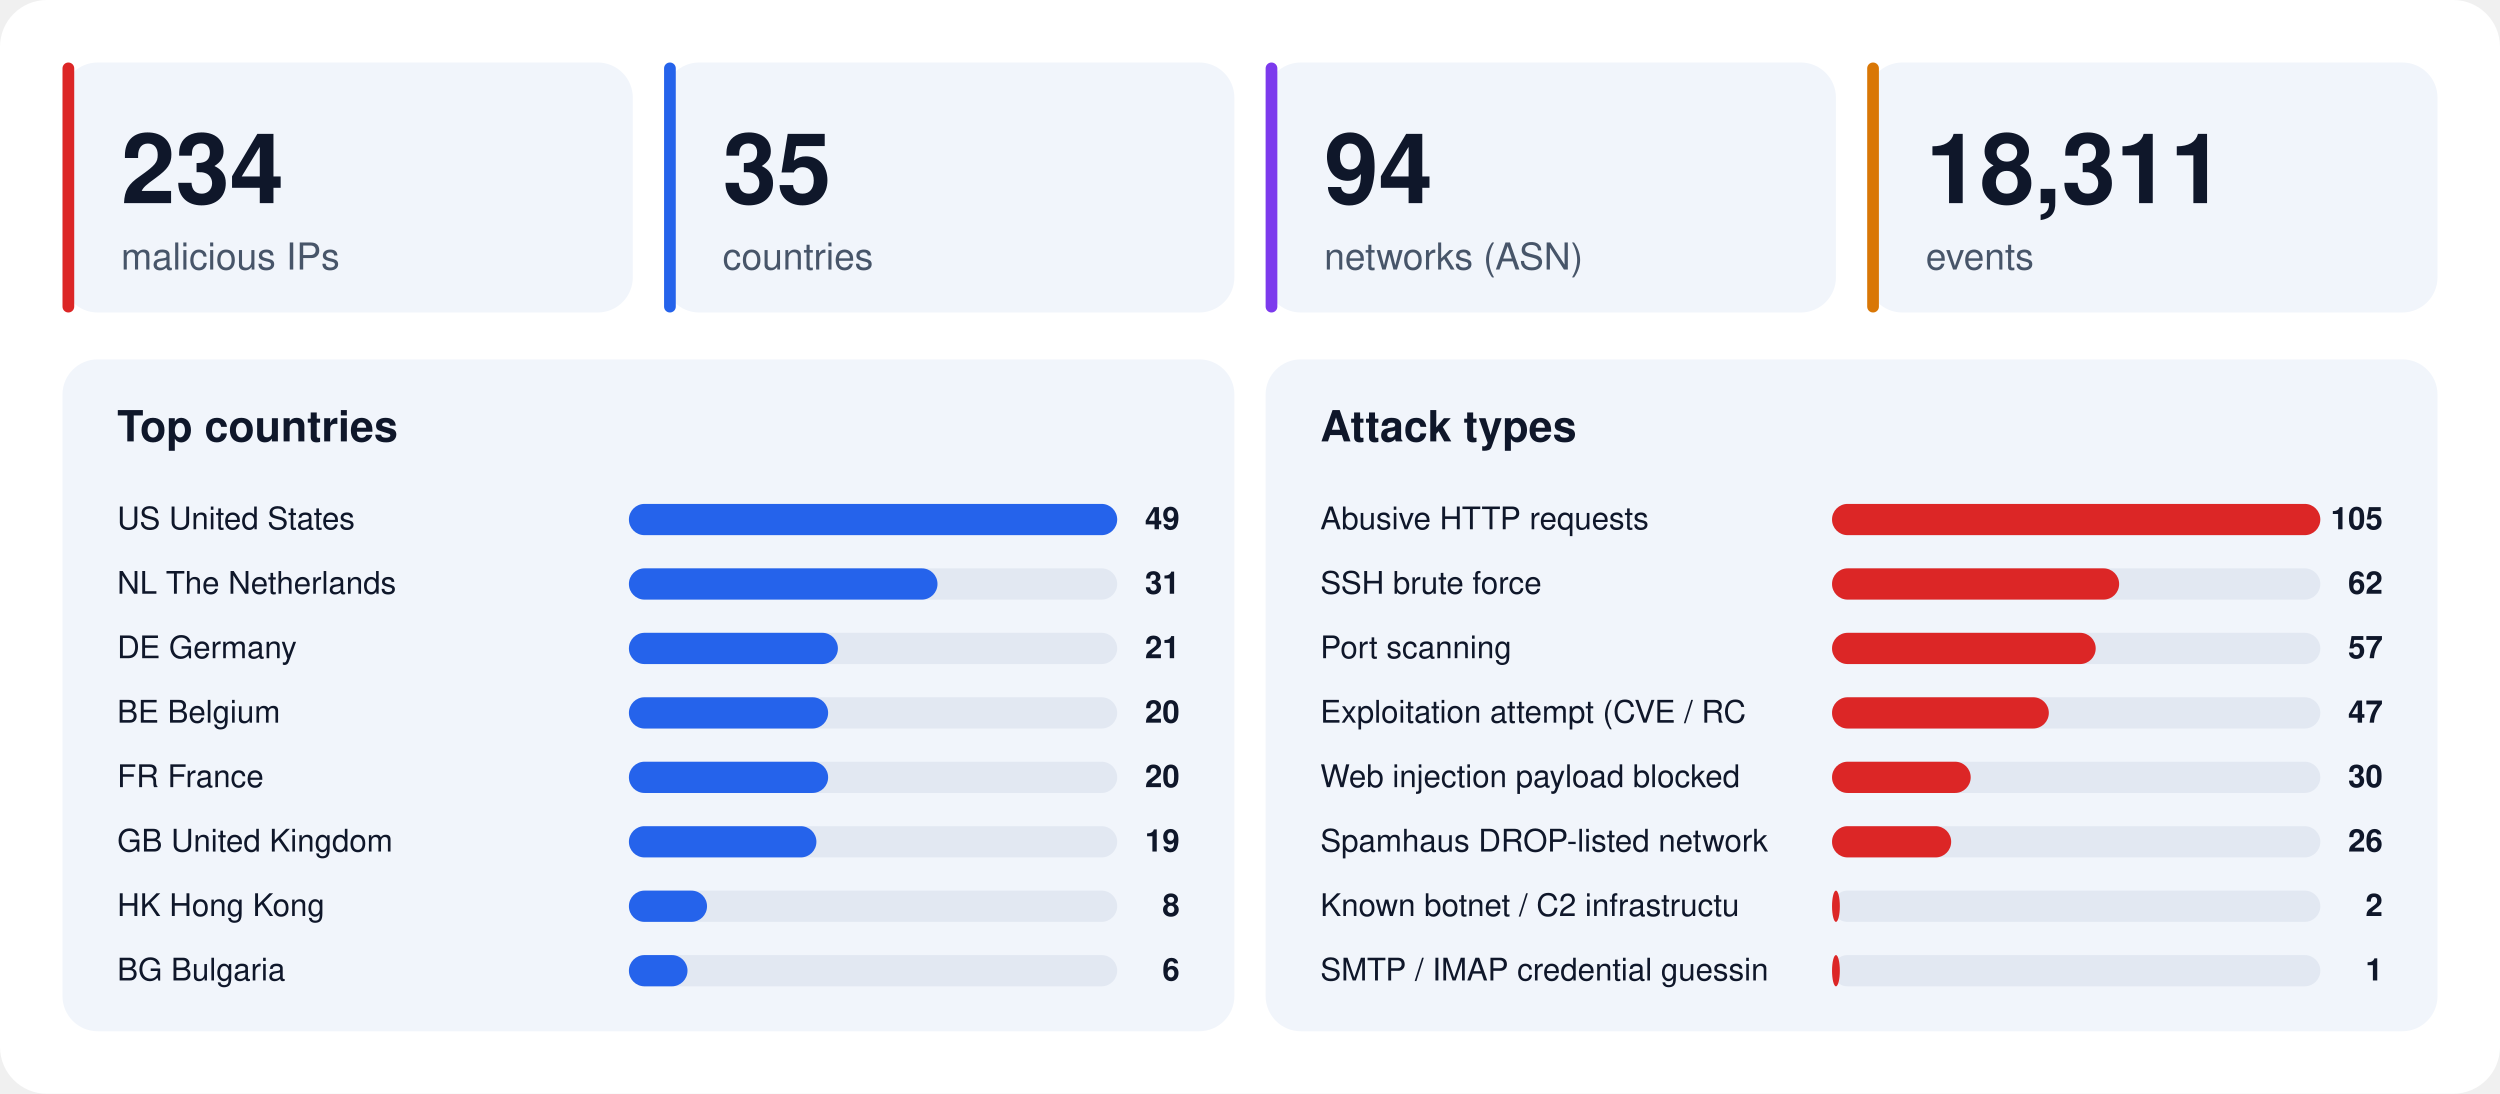
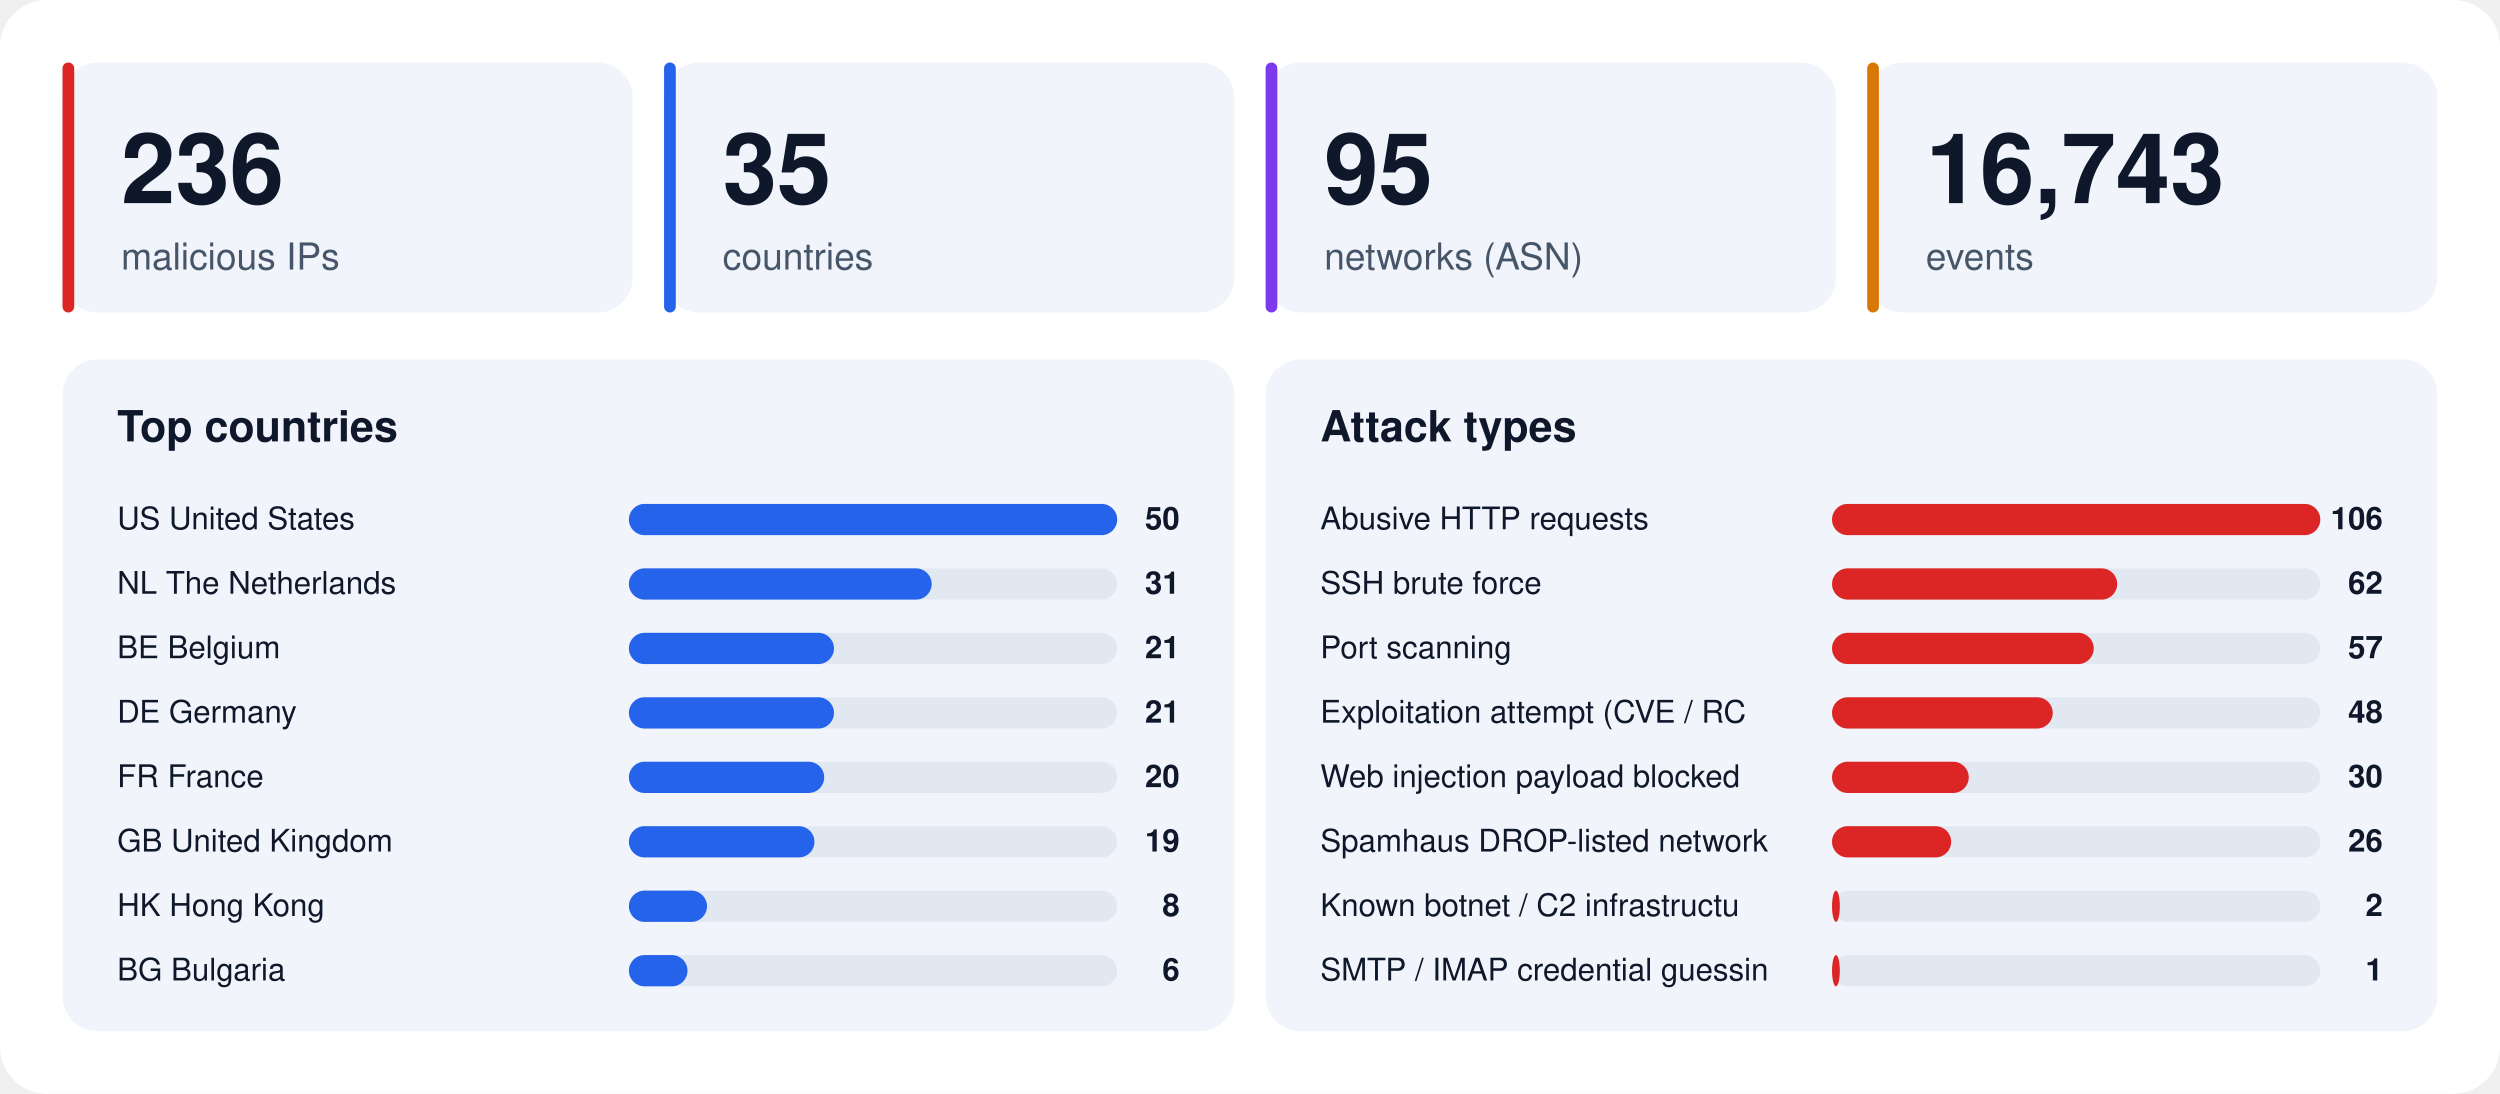
<svg xmlns="http://www.w3.org/2000/svg" width="1280" height="560" viewBox="0 0 1280 560" font-family="-apple-system,BlinkMacSystemFont,'Segoe UI',Helvetica,Arial,sans-serif">
  <rect width="1280" height="560" rx="24" fill="#ffffff" />
  <rect x="32" y="32" width="292" height="128" rx="18" fill="#f1f5fb" />
  <rect x="32" y="32" width="6" height="128" rx="3" fill="#dc2626" />
-   <text x="62" y="104" font-size="50" font-weight="800" fill="#0f172a">234</text>
+   <text x="62" y="104" font-size="50" font-weight="800" fill="#0f172a">236</text>
  <text x="62" y="138" font-size="19" fill="#475569">malicious IPs</text>
  <rect x="340" y="32" width="292" height="128" rx="18" fill="#f1f5fb" />
  <rect x="340" y="32" width="6" height="128" rx="3" fill="#2563eb" />
  <text x="370" y="104" font-size="50" font-weight="800" fill="#0f172a">35</text>
  <text x="370" y="138" font-size="19" fill="#475569">countries</text>
  <rect x="648" y="32" width="292" height="128" rx="18" fill="#f1f5fb" />
  <rect x="648" y="32" width="6" height="128" rx="3" fill="#7c3aed" />
-   <text x="678" y="104" font-size="50" font-weight="800" fill="#0f172a">94</text>
+   <text x="678" y="104" font-size="50" font-weight="800" fill="#0f172a">95</text>
  <text x="678" y="138" font-size="19" fill="#475569">networks (ASN)</text>
  <rect x="956" y="32" width="292" height="128" rx="18" fill="#f1f5fb" />
  <rect x="956" y="32" width="6" height="128" rx="3" fill="#d97706" />
-   <text x="986" y="104" font-size="50" font-weight="800" fill="#0f172a">18,311</text>
+   <text x="986" y="104" font-size="50" font-weight="800" fill="#0f172a">16,743</text>
  <text x="986" y="138" font-size="19" fill="#475569">events</text>
  <rect x="32" y="184" width="600" height="344" rx="18" fill="#f1f5fb" />
  <text x="60" y="226" font-size="22" font-weight="700" fill="#0f172a">Top countries</text>
  <text x="60" y="271" font-size="16" fill="#0f172a">US  United States</text>
  <rect x="322" y="258" width="250" height="16" rx="8" fill="#e2e8f2" />
  <rect x="322" y="258" width="250" height="16" rx="8" fill="#2563eb" />
-   <text x="604" y="271" font-size="16" font-weight="700" text-anchor="end" fill="#0f172a">49</text>
+   <text x="604" y="271" font-size="16" font-weight="700" text-anchor="end" fill="#0f172a">50</text>
  <text x="60" y="304" font-size="16" fill="#0f172a">NL  The Netherlands</text>
  <rect x="322" y="291" width="250" height="16" rx="8" fill="#e2e8f2" />
-   <rect x="322" y="291" width="158" height="16" rx="8" fill="#2563eb" />
+   <rect x="322" y="291" width="155" height="16" rx="8" fill="#2563eb" />
  <text x="604" y="304" font-size="16" font-weight="700" text-anchor="end" fill="#0f172a">31</text>
-   <text x="60" y="337" font-size="16" fill="#0f172a">DE  Germany</text>
+   <text x="60" y="337" font-size="16" fill="#0f172a">BE  Belgium</text>
  <rect x="322" y="324" width="250" height="16" rx="8" fill="#e2e8f2" />
-   <rect x="322" y="324" width="107" height="16" rx="8" fill="#2563eb" />
+   <rect x="322" y="324" width="105" height="16" rx="8" fill="#2563eb" />
  <text x="604" y="337" font-size="16" font-weight="700" text-anchor="end" fill="#0f172a">21</text>
-   <text x="60" y="370" font-size="16" fill="#0f172a">BE  Belgium</text>
+   <text x="60" y="370" font-size="16" fill="#0f172a">DE  Germany</text>
  <rect x="322" y="357" width="250" height="16" rx="8" fill="#e2e8f2" />
-   <rect x="322" y="357" width="102" height="16" rx="8" fill="#2563eb" />
-   <text x="604" y="370" font-size="16" font-weight="700" text-anchor="end" fill="#0f172a">20</text>
+   <rect x="322" y="357" width="105" height="16" rx="8" fill="#2563eb" />
+   <text x="604" y="370" font-size="16" font-weight="700" text-anchor="end" fill="#0f172a">21</text>
  <text x="60" y="403" font-size="16" fill="#0f172a">FR  France</text>
  <rect x="322" y="390" width="250" height="16" rx="8" fill="#e2e8f2" />
-   <rect x="322" y="390" width="102" height="16" rx="8" fill="#2563eb" />
+   <rect x="322" y="390" width="100" height="16" rx="8" fill="#2563eb" />
  <text x="604" y="403" font-size="16" font-weight="700" text-anchor="end" fill="#0f172a">20</text>
  <text x="60" y="436" font-size="16" fill="#0f172a">GB  United Kingdom</text>
  <rect x="322" y="423" width="250" height="16" rx="8" fill="#e2e8f2" />
-   <rect x="322" y="423" width="96" height="16" rx="8" fill="#2563eb" />
+   <rect x="322" y="423" width="95" height="16" rx="8" fill="#2563eb" />
  <text x="604" y="436" font-size="16" font-weight="700" text-anchor="end" fill="#0f172a">19</text>
  <text x="60" y="469" font-size="16" fill="#0f172a">HK  Hong Kong</text>
  <rect x="322" y="456" width="250" height="16" rx="8" fill="#e2e8f2" />
  <rect x="322" y="456" width="40" height="16" rx="8" fill="#2563eb" />
  <text x="604" y="469" font-size="16" font-weight="700" text-anchor="end" fill="#0f172a">8</text>
  <text x="60" y="502" font-size="16" fill="#0f172a">BG  Bulgaria</text>
  <rect x="322" y="489" width="250" height="16" rx="8" fill="#e2e8f2" />
  <rect x="322" y="489" width="30" height="16" rx="8" fill="#2563eb" />
  <text x="604" y="502" font-size="16" font-weight="700" text-anchor="end" fill="#0f172a">6</text>
  <rect x="648" y="184" width="600" height="344" rx="18" fill="#f1f5fb" />
  <text x="676" y="226" font-size="22" font-weight="700" fill="#0f172a">Attack types</text>
  <text x="676" y="271" font-size="16" fill="#0f172a">Abusive HTTP requests</text>
  <rect x="938" y="258" width="250" height="16" rx="8" fill="#e2e8f2" />
  <rect x="938" y="258" width="250" height="16" rx="8" fill="#dc2626" />
-   <text x="1220" y="271" font-size="16" font-weight="700" text-anchor="end" fill="#0f172a">105</text>
+   <text x="1220" y="271" font-size="16" font-weight="700" text-anchor="end" fill="#0f172a">106</text>
  <text x="676" y="304" font-size="16" fill="#0f172a">SSH brute force</text>
  <rect x="938" y="291" width="250" height="16" rx="8" fill="#e2e8f2" />
-   <rect x="938" y="291" width="147" height="16" rx="8" fill="#dc2626" />
+   <rect x="938" y="291" width="146" height="16" rx="8" fill="#dc2626" />
  <text x="1220" y="304" font-size="16" font-weight="700" text-anchor="end" fill="#0f172a">62</text>
  <text x="676" y="337" font-size="16" fill="#0f172a">Port scanning</text>
  <rect x="938" y="324" width="250" height="16" rx="8" fill="#e2e8f2" />
-   <rect x="938" y="324" width="135" height="16" rx="8" fill="#dc2626" />
+   <rect x="938" y="324" width="134" height="16" rx="8" fill="#dc2626" />
  <text x="1220" y="337" font-size="16" font-weight="700" text-anchor="end" fill="#0f172a">57</text>
  <text x="676" y="370" font-size="16" fill="#0f172a">Exploitation attempt (CVE / RC</text>
  <rect x="938" y="357" width="250" height="16" rx="8" fill="#e2e8f2" />
-   <rect x="938" y="357" width="111" height="16" rx="8" fill="#dc2626" />
-   <text x="1220" y="370" font-size="16" font-weight="700" text-anchor="end" fill="#0f172a">47</text>
+   <rect x="938" y="357" width="113" height="16" rx="8" fill="#dc2626" />
+   <text x="1220" y="370" font-size="16" font-weight="700" text-anchor="end" fill="#0f172a">48</text>
  <text x="676" y="403" font-size="16" fill="#0f172a">Web injection payload blocked </text>
  <rect x="938" y="390" width="250" height="16" rx="8" fill="#e2e8f2" />
-   <rect x="938" y="390" width="71" height="16" rx="8" fill="#dc2626" />
+   <rect x="938" y="390" width="70" height="16" rx="8" fill="#dc2626" />
  <text x="1220" y="403" font-size="16" font-weight="700" text-anchor="end" fill="#0f172a">30</text>
  <text x="676" y="436" font-size="16" fill="#0f172a">Spamhaus DROP-listed network</text>
  <rect x="938" y="423" width="250" height="16" rx="8" fill="#e2e8f2" />
  <rect x="938" y="423" width="61" height="16" rx="8" fill="#dc2626" />
  <text x="1220" y="436" font-size="16" font-weight="700" text-anchor="end" fill="#0f172a">26</text>
  <text x="676" y="469" font-size="16" fill="#0f172a">Known botnet / C2 infrastructu</text>
  <rect x="938" y="456" width="250" height="16" rx="8" fill="#e2e8f2" />
  <rect x="938" y="456" width="4" height="16" rx="8" fill="#dc2626" />
  <text x="1220" y="469" font-size="16" font-weight="700" text-anchor="end" fill="#0f172a">2</text>
  <text x="676" y="502" font-size="16" fill="#0f172a">SMTP / IMAP credential guessin</text>
  <rect x="938" y="489" width="250" height="16" rx="8" fill="#e2e8f2" />
  <rect x="938" y="489" width="4" height="16" rx="8" fill="#dc2626" />
  <text x="1220" y="502" font-size="16" font-weight="700" text-anchor="end" fill="#0f172a">1</text>
</svg>
